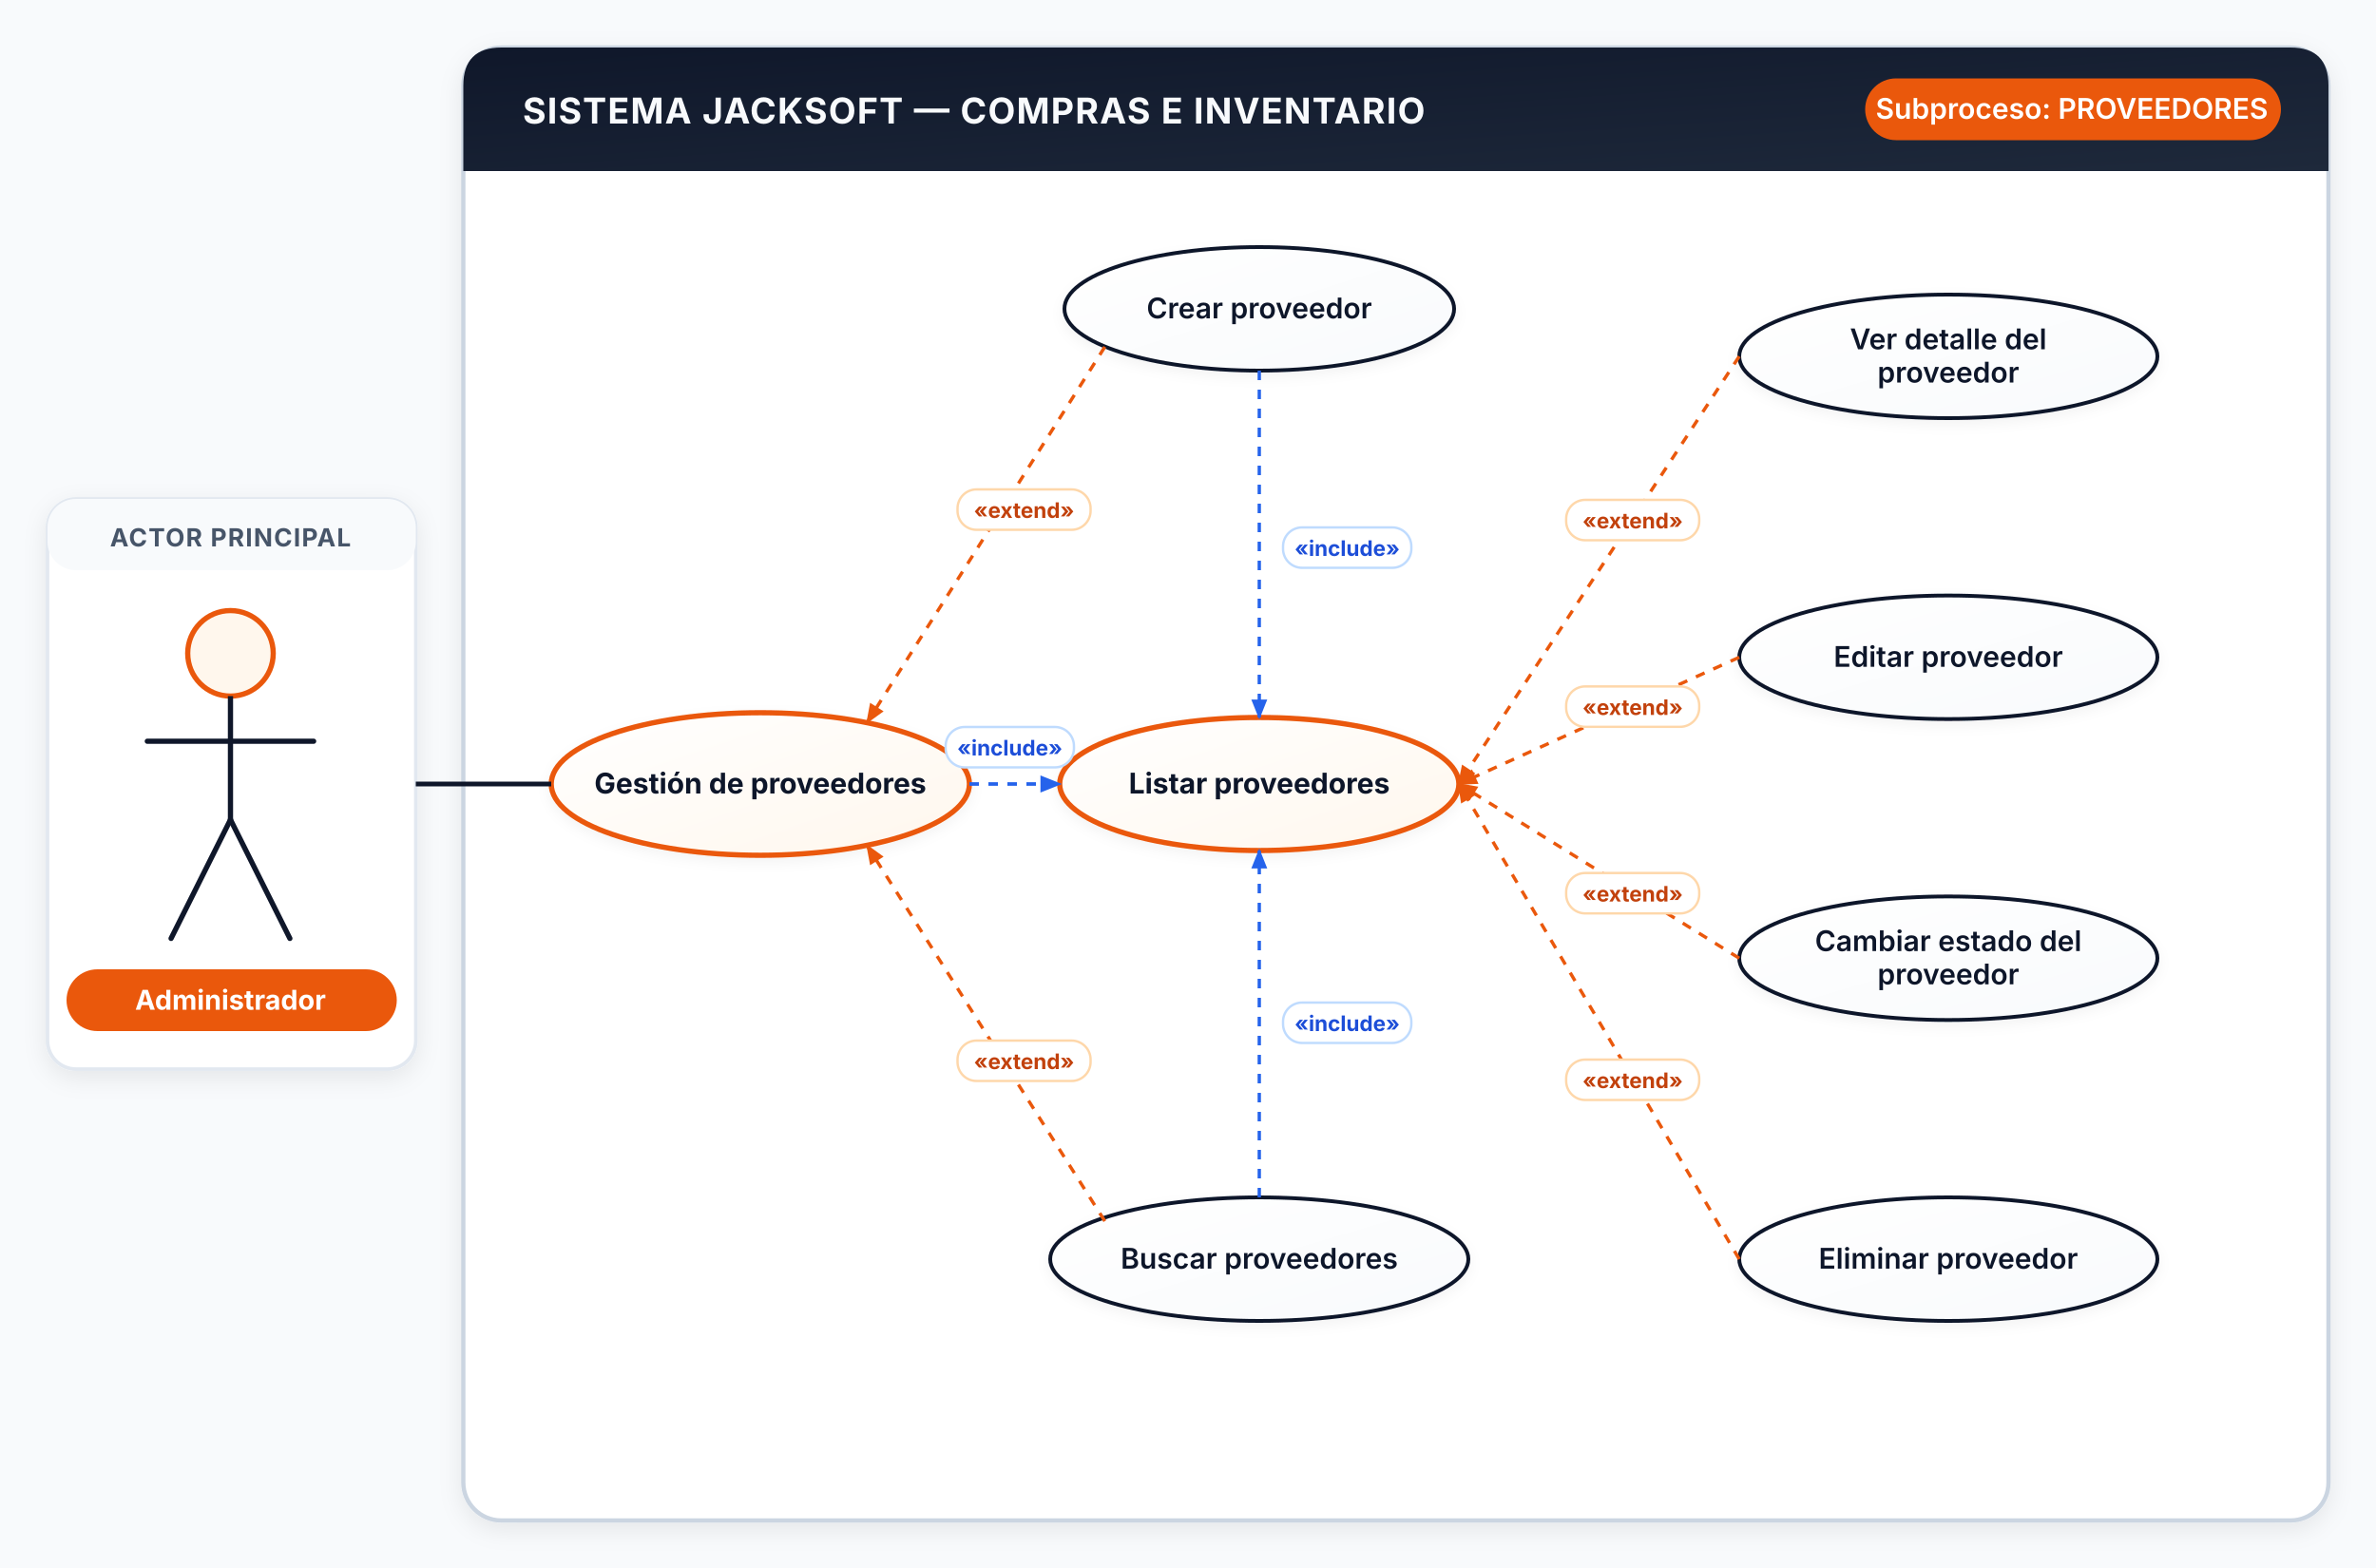
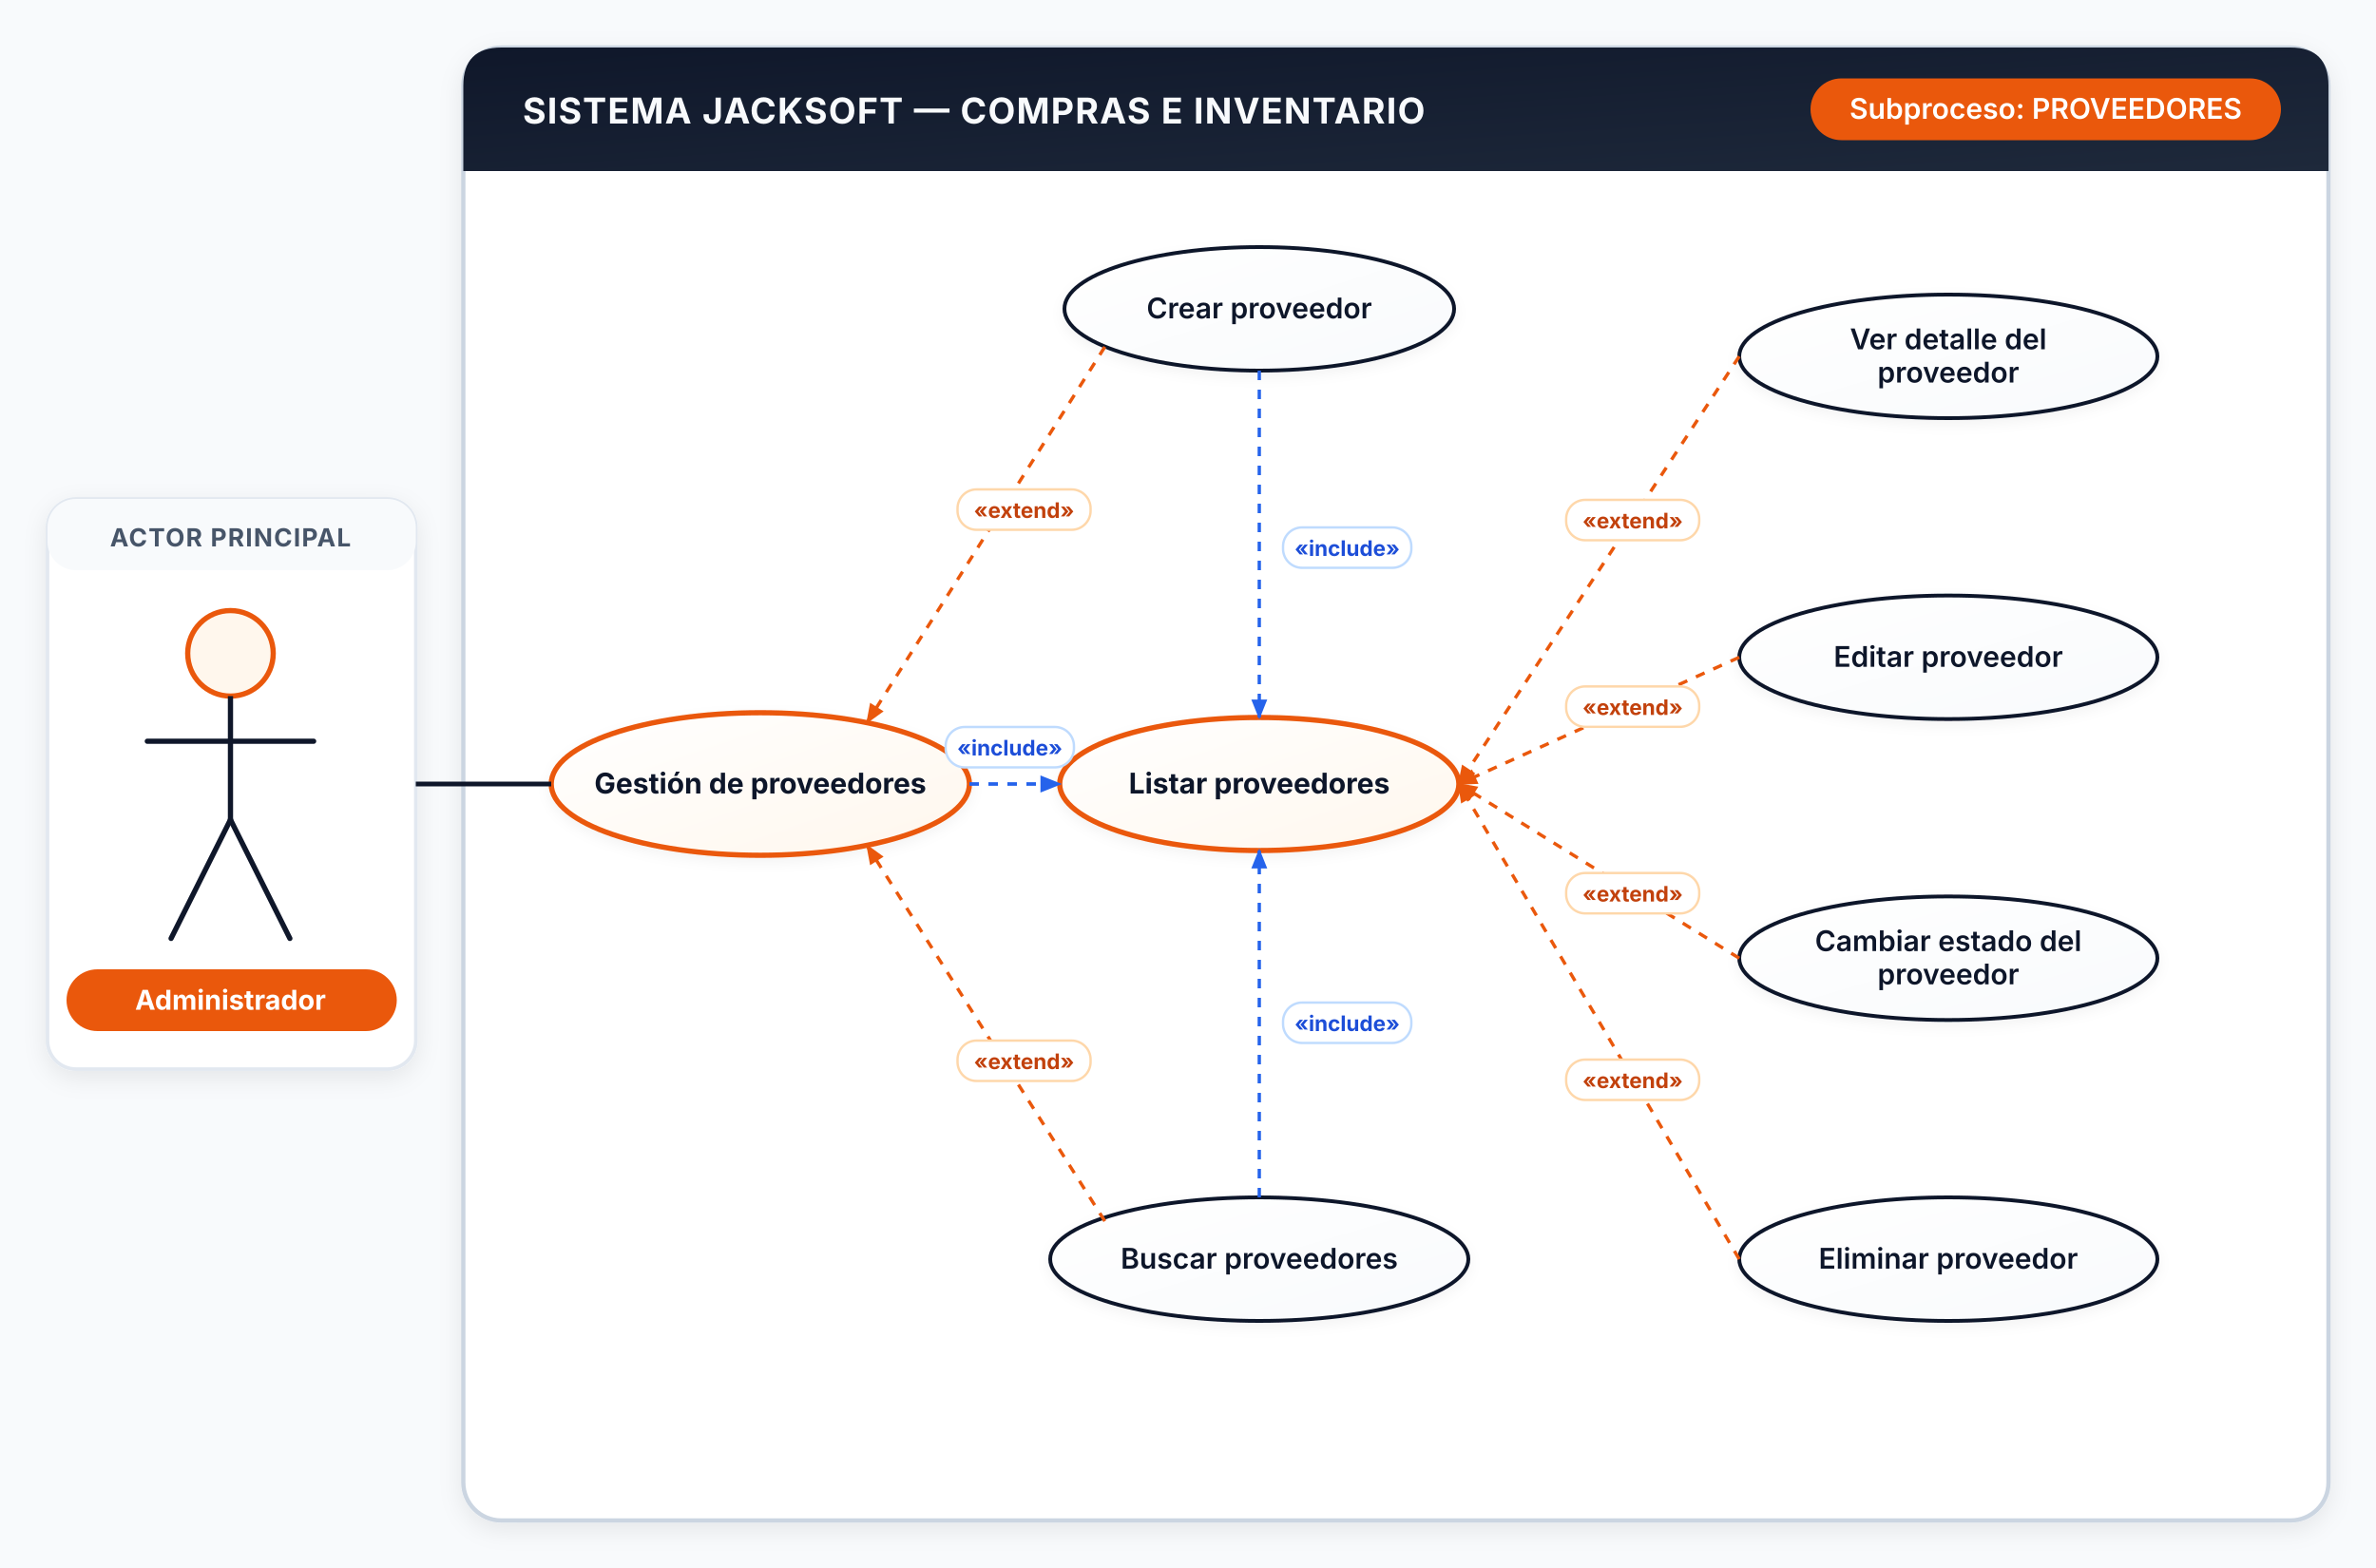
<svg xmlns="http://www.w3.org/2000/svg" width="1000" height="660" viewBox="0 0 1000 660">
  <defs>
    <linearGradient id="headerGrad" x1="0%" y1="0%" x2="100%" y2="100%">
      <stop offset="0%" stop-color="#0f172a" />
      <stop offset="100%" stop-color="#1e293b" />
    </linearGradient>
    <linearGradient id="hubUcGrad" x1="0%" y1="0%" x2="100%" y2="100%">
      <stop offset="0%" stop-color="#ffffff" />
      <stop offset="100%" stop-color="#fff7ed" />
    </linearGradient>
    <linearGradient id="ucGrad" x1="0%" y1="0%" x2="100%" y2="100%">
      <stop offset="0%" stop-color="#ffffff" />
      <stop offset="100%" stop-color="#f8fafc" />
    </linearGradient>
    <marker id="extendArrow" viewBox="0 0 10 10" refX="9" refY="5" markerWidth="6" markerHeight="6" orient="auto-start-reverse">
      <path d="M 0 1 L 10 5 L 0 9 z" fill="#ea580c" />
    </marker>
    <marker id="includeArrow" viewBox="0 0 10 10" refX="9" refY="5" markerWidth="6" markerHeight="6" orient="auto-start-reverse">
      <path d="M 0 1 L 10 5 L 0 9 z" fill="#2563eb" />
    </marker>
    <filter id="cardShadow" x="-10%" y="-10%" width="120%" height="125%" filterUnits="userSpaceOnUse">
      <feDropShadow dx="0" dy="3" stdDeviation="5" flood-color="#0f172a" flood-opacity="0.08" />
    </filter>
    <filter id="pillShadow" x="-10%" y="-10%" width="120%" height="130%" filterUnits="userSpaceOnUse">
      <feDropShadow dx="0" dy="2" stdDeviation="2.5" flood-color="#000000" flood-opacity="0.05" />
    </filter>
  </defs>
  <rect width="100%" height="100%" fill="#f8fafc" />
  <rect x="195" y="20" width="785" height="620" rx="16" fill="#ffffff" stroke="#cbd5e1" stroke-width="1.8" filter="url(#cardShadow)" />
  <path d="M 195 36 Q 195 20 211 20 L 964 20 Q 980 20 980 36 L 980 72 L 195 72 Z" fill="url(#headerGrad)" />
  <text x="220" y="52" font-family="'Inter', -apple-system, sans-serif" font-size="15" font-weight="700" fill="#f8fafc" letter-spacing="0.5">
    SISTEMA JACKSOFT — COMPRAS E INVENTARIO
  </text>
-   <rect x="785" y="33" width="175" height="26" rx="13" fill="#ea580c" />
-   <text x="872" y="50" font-family="'Inter', -apple-system, sans-serif" font-size="12" font-weight="600" fill="#ffffff" text-anchor="middle">
+   <rect x="762" y="33" width="198" height="26" rx="13" fill="#ea580c" />
+   <text x="861" y="50" font-family="'Inter', -apple-system, sans-serif" font-size="12" font-weight="600" fill="#ffffff" text-anchor="middle">
    Subproceso: PROVEEDORES
  </text>
  <rect x="20" y="210.0" width="155" height="240" rx="12" fill="#ffffff" stroke="#e2e8f0" stroke-width="1.5" filter="url(#cardShadow)" />
  <rect x="20" y="210.0" width="155" height="30" rx="12" fill="#f8fafc" />
  <text x="97" y="230.0" font-family="'Inter', -apple-system, sans-serif" font-size="10.5" font-weight="700" fill="#475569" text-anchor="middle" letter-spacing="0.5">
    ACTOR PRINCIPAL
  </text>
  <circle cx="97" cy="275.0" r="18" fill="#fff7ed" stroke="#ea580c" stroke-width="2.2" />
  <line x1="97" y1="293.0" x2="97" y2="345.0" stroke="#0f172a" stroke-width="2.2" />
  <line x1="62" y1="312.0" x2="132" y2="312.0" stroke="#0f172a" stroke-width="2.2" stroke-linecap="round" />
  <line x1="97" y1="345.0" x2="72" y2="395.0" stroke="#0f172a" stroke-width="2.2" stroke-linecap="round" />
  <line x1="97" y1="345.0" x2="122" y2="395.0" stroke="#0f172a" stroke-width="2.2" stroke-linecap="round" />
  <rect x="28" y="408.0" width="139" height="26" rx="13" fill="#ea580c" />
  <text x="97" y="425.0" font-family="'Inter', -apple-system, sans-serif" font-size="11.5" font-weight="700" fill="#ffffff" text-anchor="middle">
    Administrador
  </text>
  <g filter="url(#pillShadow)">
    <ellipse cx="320" cy="330.0" rx="88" ry="30" fill="url(#hubUcGrad)" stroke="#ea580c" stroke-width="2.2" />
    <text x="320" y="334.0" font-family="'Inter', sans-serif" font-size="12" font-weight="700" fill="#0f172a" text-anchor="middle">Gestión de proveedores</text>
  </g>
  <line x1="175" y1="330.0" x2="232" y2="330.0" stroke="#0f172a" stroke-width="2" />
  <g filter="url(#pillShadow)">
    <ellipse cx="530" cy="330.0" rx="84" ry="28" fill="url(#hubUcGrad)" stroke="#ea580c" stroke-width="2.2" />
    <text x="530" y="334.0" font-family="'Inter', sans-serif" font-size="12" font-weight="700" fill="#0f172a" text-anchor="middle">Listar proveedores</text>
  </g>
  <line x1="408" y1="330.0" x2="446" y2="330.0" stroke="#2563eb" stroke-width="1.5" stroke-dasharray="4,4" marker-end="url(#includeArrow)" />
  <rect x="398.0" y="306.0" width="54" height="17" rx="8" fill="#ffffff" stroke="#bfdbfe" stroke-width="1" />
  <text x="425.0" y="318.0" font-family="'Inter', sans-serif" font-size="9" font-weight="700" fill="#1d4ed8" text-anchor="middle">«include»</text>
  <g filter="url(#pillShadow)">
    <ellipse cx="530" cy="130" rx="82" ry="26" fill="url(#ucGrad)" stroke="#0f172a" stroke-width="1.6" />
    <text x="530" y="134.0" font-family="'Inter', sans-serif" font-size="12" font-weight="600" fill="#0f172a" text-anchor="middle">Crear proveedor</text>
  </g>
  <line x1="465" y1="146" x2="365" y2="304.0" stroke="#ea580c" stroke-width="1.4" stroke-dasharray="4,4" marker-end="url(#extendArrow)" />
  <rect x="403.0" y="206.0" width="56" height="17" rx="8" fill="#ffffff" stroke="#fed7aa" stroke-width="1" />
  <text x="431.0" y="218.0" font-family="'Inter', sans-serif" font-size="9" font-weight="700" fill="#c2410c" text-anchor="middle">«extend»</text>
  <line x1="530" y1="156" x2="530" y2="302.0" stroke="#2563eb" stroke-width="1.4" stroke-dasharray="4,4" marker-end="url(#includeArrow)" />
  <rect x="540" y="222.0" width="54" height="17" rx="8" fill="#ffffff" stroke="#bfdbfe" stroke-width="1" />
  <text x="567" y="234.0" font-family="'Inter', sans-serif" font-size="9" font-weight="700" fill="#1d4ed8" text-anchor="middle">«include»</text>
  <g filter="url(#pillShadow)">
    <ellipse cx="530" cy="530" rx="88" ry="26" fill="url(#ucGrad)" stroke="#0f172a" stroke-width="1.6" />
    <text x="530" y="534.0" font-family="'Inter', sans-serif" font-size="12" font-weight="600" fill="#0f172a" text-anchor="middle">Buscar proveedores</text>
  </g>
  <line x1="465" y1="514" x2="365" y2="356.0" stroke="#ea580c" stroke-width="1.4" stroke-dasharray="4,4" marker-end="url(#extendArrow)" />
  <rect x="403.0" y="438.0" width="56" height="17" rx="8" fill="#ffffff" stroke="#fed7aa" stroke-width="1" />
  <text x="431.0" y="450.0" font-family="'Inter', sans-serif" font-size="9" font-weight="700" fill="#c2410c" text-anchor="middle">«extend»</text>
  <line x1="530" y1="504" x2="530" y2="358.0" stroke="#2563eb" stroke-width="1.4" stroke-dasharray="4,4" marker-end="url(#includeArrow)" />
  <rect x="540" y="422.0" width="54" height="17" rx="8" fill="#ffffff" stroke="#bfdbfe" stroke-width="1" />
  <text x="567" y="434.0" font-family="'Inter', sans-serif" font-size="9" font-weight="700" fill="#1d4ed8" text-anchor="middle">«include»</text>
  <g filter="url(#pillShadow)">
    <ellipse cx="820" cy="150.0" rx="88" ry="26" fill="url(#ucGrad)" stroke="#0f172a" stroke-width="1.6" />
    <text x="820" y="147.0" font-family="'Inter', sans-serif" font-size="12" font-weight="600" fill="#0f172a" text-anchor="middle">Ver detalle del</text>
    <text x="820" y="161.0" font-family="'Inter', sans-serif" font-size="12" font-weight="600" fill="#0f172a" text-anchor="middle">proveedor</text>
  </g>
  <line x1="732" y1="150.0" x2="614" y2="330.0" stroke="#ea580c" stroke-width="1.4" stroke-dasharray="4,4" marker-end="url(#extendArrow)" />
  <rect x="659.16" y="210.4" width="56" height="17" rx="8" fill="#ffffff" stroke="#fed7aa" stroke-width="1" />
  <text x="687.16" y="222.4" font-family="'Inter', sans-serif" font-size="9" font-weight="700" fill="#c2410c" text-anchor="middle">«extend»</text>
  <g filter="url(#pillShadow)">
    <ellipse cx="820" cy="276.667" rx="88" ry="26" fill="url(#ucGrad)" stroke="#0f172a" stroke-width="1.6" />
    <text x="820" y="280.667" font-family="'Inter', sans-serif" font-size="12" font-weight="600" fill="#0f172a" text-anchor="middle">Editar proveedor</text>
  </g>
  <line x1="732" y1="276.667" x2="614" y2="330.0" stroke="#ea580c" stroke-width="1.4" stroke-dasharray="4,4" marker-end="url(#extendArrow)" />
  <rect x="659.16" y="288.933" width="56" height="17" rx="8" fill="#ffffff" stroke="#fed7aa" stroke-width="1" />
  <text x="687.16" y="300.933" font-family="'Inter', sans-serif" font-size="9" font-weight="700" fill="#c2410c" text-anchor="middle">«extend»</text>
  <g filter="url(#pillShadow)">
    <ellipse cx="820" cy="403.333" rx="88" ry="26" fill="url(#ucGrad)" stroke="#0f172a" stroke-width="1.6" />
    <text x="820" y="400.333" font-family="'Inter', sans-serif" font-size="12" font-weight="600" fill="#0f172a" text-anchor="middle">Cambiar estado del</text>
    <text x="820" y="414.333" font-family="'Inter', sans-serif" font-size="12" font-weight="600" fill="#0f172a" text-anchor="middle">proveedor</text>
  </g>
  <line x1="732" y1="403.333" x2="614" y2="330.0" stroke="#ea580c" stroke-width="1.4" stroke-dasharray="4,4" marker-end="url(#extendArrow)" />
  <rect x="659.16" y="367.467" width="56" height="17" rx="8" fill="#ffffff" stroke="#fed7aa" stroke-width="1" />
  <text x="687.16" y="379.467" font-family="'Inter', sans-serif" font-size="9" font-weight="700" fill="#c2410c" text-anchor="middle">«extend»</text>
  <g filter="url(#pillShadow)">
    <ellipse cx="820" cy="530.0" rx="88" ry="26" fill="url(#ucGrad)" stroke="#0f172a" stroke-width="1.6" />
    <text x="820" y="534.0" font-family="'Inter', sans-serif" font-size="12" font-weight="600" fill="#0f172a" text-anchor="middle">Eliminar proveedor</text>
  </g>
  <line x1="732" y1="530.0" x2="614" y2="330.0" stroke="#ea580c" stroke-width="1.4" stroke-dasharray="4,4" marker-end="url(#extendArrow)" />
  <rect x="659.16" y="446.0" width="56" height="17" rx="8" fill="#ffffff" stroke="#fed7aa" stroke-width="1" />
  <text x="687.16" y="458.0" font-family="'Inter', sans-serif" font-size="9" font-weight="700" fill="#c2410c" text-anchor="middle">«extend»</text>
</svg>
